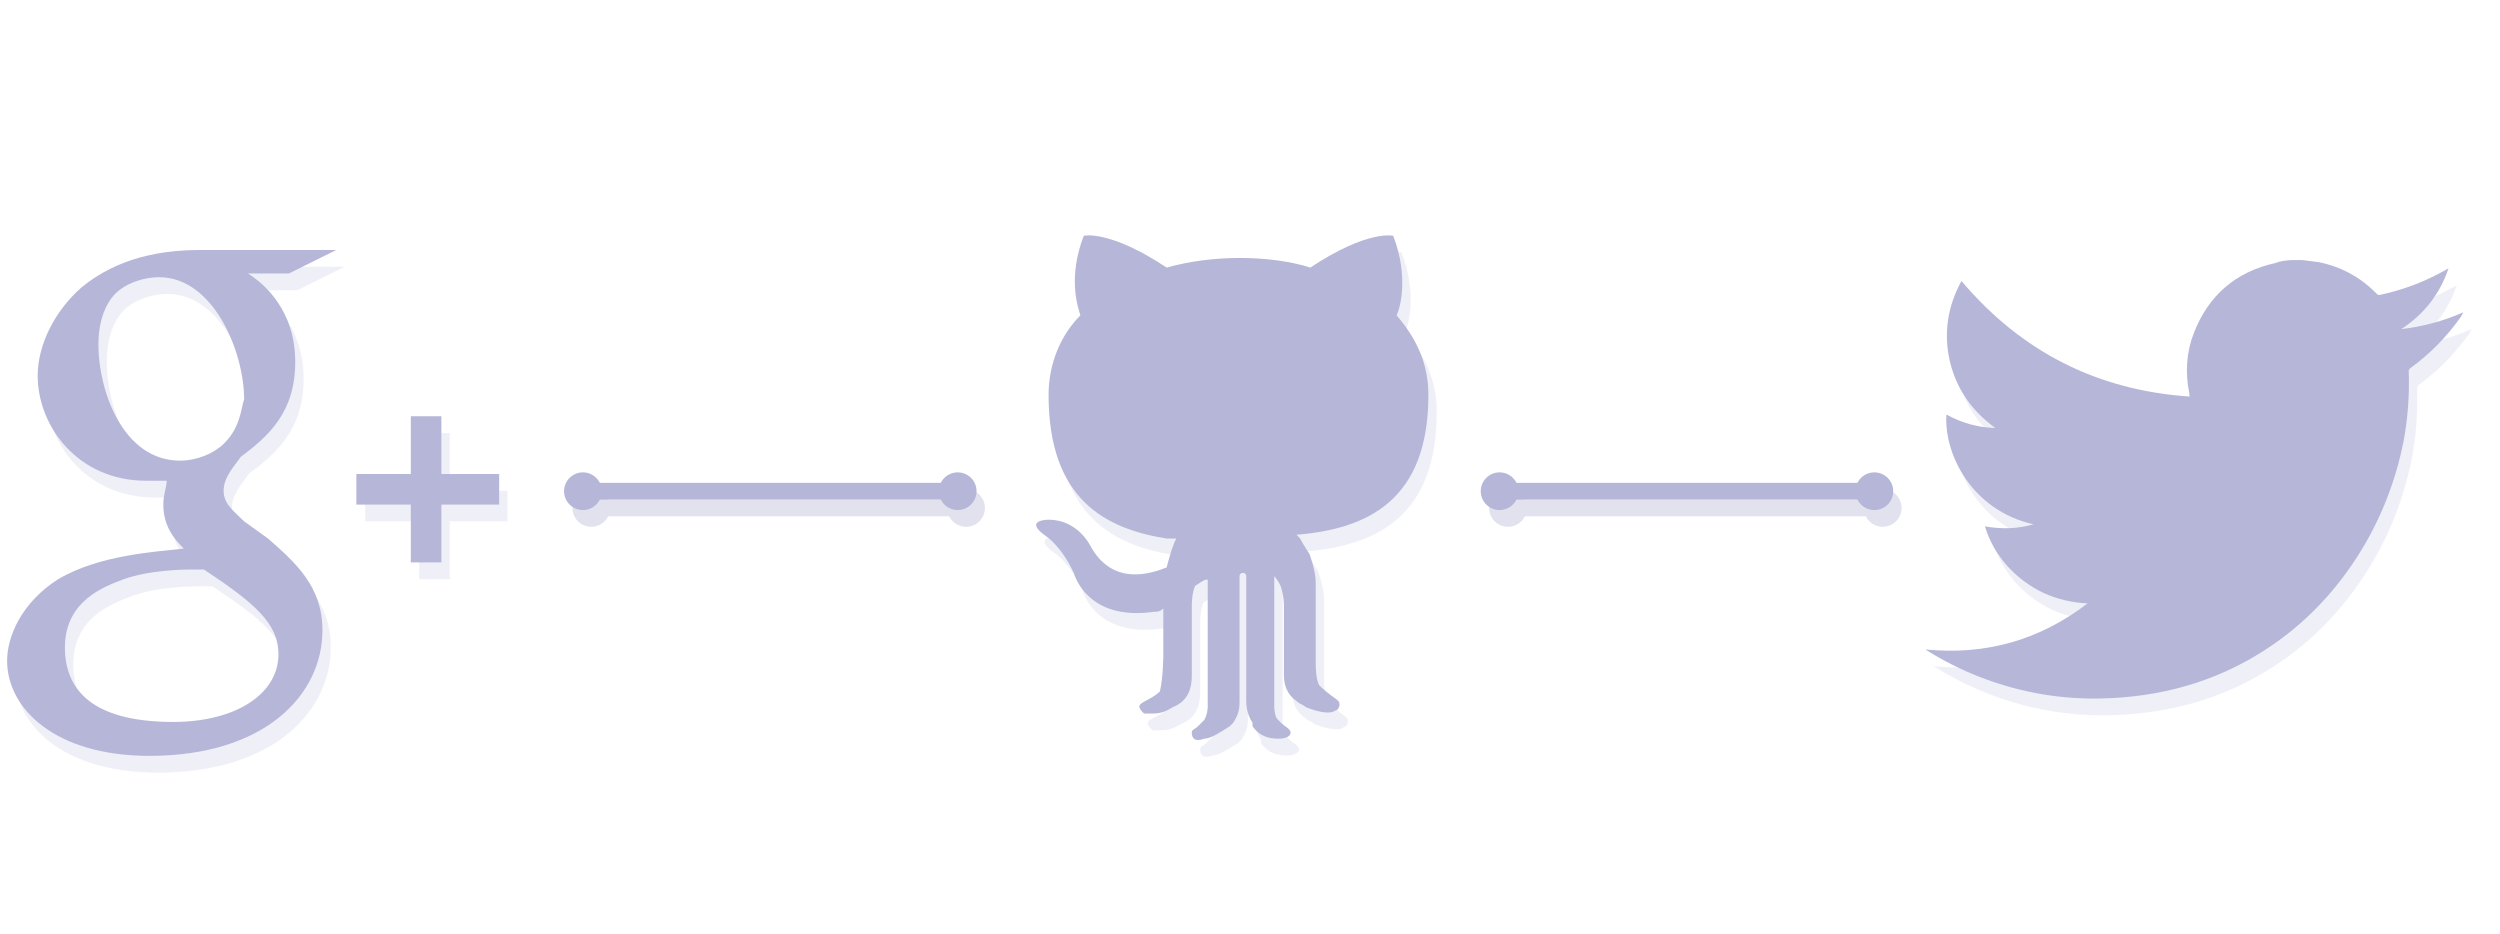
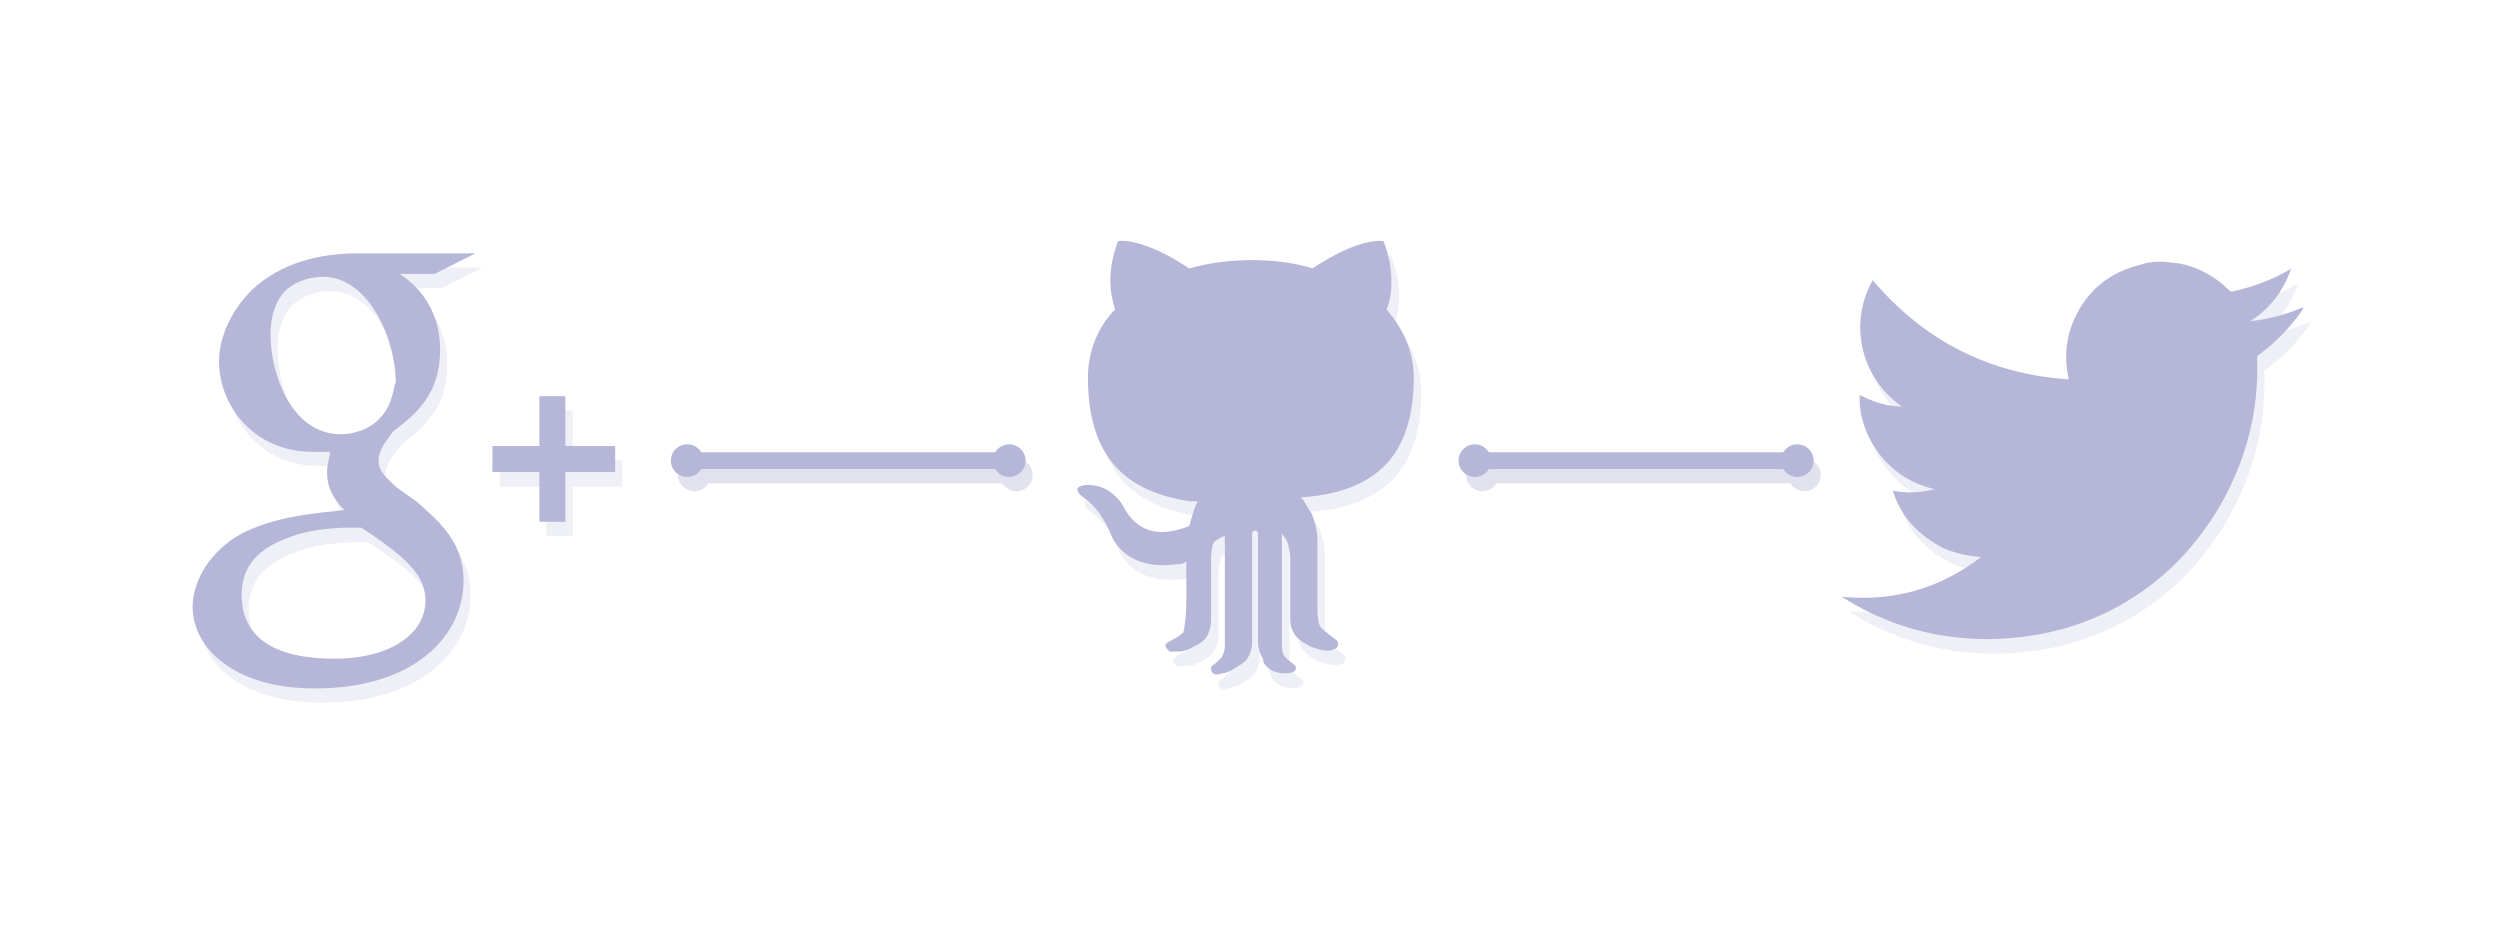
<svg xmlns="http://www.w3.org/2000/svg" version="1.1" id="Layer_1" x="0px" y="0px" viewBox="-181 169 597 223" style="enable-background:new -181 169 597 223;" xml:space="preserve">
  <style type="text/css">
	.st0{opacity:0.4;}
	.st1{fill:#D8D8EA;}
	.st2{fill:none;stroke:#B6B6D8;stroke-width:4;stroke-miterlimit:10;}
	.st3{fill:#B6B6D8;}
</style>
  <g class="st0">
    <g>
-       <path class="st1" d="M162.1,267.3c0-7.6-3-13.7-7.6-19c0.8-1.5,3-9.1-0.8-19c0,0-6.1-1.5-19.8,7.6c-4.6-1.5-10.7-2.3-16.8-2.3    s-12.2,0.8-17.5,2.3c-13.7-9.1-19.8-7.6-19.8-7.6c-3.8,9.9-1.5,16.8-0.8,19c-4.6,4.6-7.6,11.4-7.6,19c0,25.1,13.7,32,28.2,34.3    c0.8,0,1.5,0,2.3,0c-0.8,1.5-1.5,3.8-2.3,6.9c-3.8,1.5-13,4.6-18.3-5.3c0,0-3-6.1-9.9-6.1c0,0-6.1,0-0.8,3.8c0,0,3.8,2.3,6.9,9.1    c0,0,3,11.4,19,9.1c0.8,0,1.5,0,2.3-0.8l0,0c0,5.3,0,9.1,0,10.7c0,0.8,0,5.3-0.8,9.1l0,0c-1.5,1.5-3.8,2.3-4.6,3s0,1.5,0.8,2.3    c0,0,0.8,0,1.5,0c1.5,0,3,0,5.3-1.5c3.8-1.5,4.6-4.6,4.6-7.6s0-16.8,0-16.8s0-3,0.8-4.6c2.3-1.5,2.3-1.5,3-1.5l0,0v30.5    c0,0,0,1.5-0.8,3c0,0-0.8,0.8-1.5,1.5c-0.8,0.8-1.5,0.8-1.5,1.5c0,1.5,0.8,2.3,3,1.5c1.5,0,3.8-1.5,6.1-3l0.8-0.8    c1.5-2.3,1.5-3.8,1.5-5.3c0-0.8,0-29.7,0-29.7s0-0.8,0.8-0.8s0.8,0.8,0.8,0.8s0,29,0,29.7c0,0.8,0,3,1.5,5.3c0,0,0,0,0,0.8    c1.5,2.3,3.8,3,6.1,3s3-0.8,3-1.5c0-0.8-1.5-1.5-2.3-2.3l-0.8-0.8c-0.8-0.8-0.8-3-0.8-3v-31.2l0,0c0,0,0.8,0.8,1.5,2.3    c0.8,2.3,0.8,4.6,0.8,4.6s0,13.7,0,16.8c0,2.3,0.8,4.6,3,6.1c0.8,0.8,1.5,0.8,2.3,1.5c3.8,1.5,6.1,1.5,6.9,0.8    c0.8,0,1.5-1.5,0.8-2.3c-0.8-0.8-2.3-1.5-4.6-3.8c-0.8-1.5-0.8-4.6-0.8-4.6s0-18.3,0-19.8c0-3-1.5-6.9-1.5-6.9s-1.5-2.3-2.3-3.8    l-0.8-0.8C147.7,299.3,162.1,292.4,162.1,267.3z" />
+       <path class="st1" d="M158.4,262.7c0-6.5-2.6-11.8-6.5-16.3c0.7-1.3,2.6-7.8-0.7-16.3c0,0-5.2-1.3-17,6.5c-4-1.3-9.2-2-14.4-2    c-5.2,0-10.5,0.7-15,2c-11.8-7.8-17-6.5-17-6.5c-3.3,8.5-1.3,14.4-0.7,16.3c-4,4-6.5,9.8-6.5,16.3c0,21.6,11.8,27.5,24.2,29.5    c0.7,0,1.3,0,2,0c-0.7,1.3-1.3,3.3-2,5.9c-3.3,1.3-11.2,4-15.7-4.6c0,0-2.6-5.2-8.5-5.2c0,0-5.2,0-0.7,3.3c0,0,3.3,2,5.9,7.8    c0,0,2.6,9.8,16.3,7.8c0.7,0,1.3,0,2-0.7l0,0c0,4.6,0,7.8,0,9.2c0,0.7,0,4.6-0.7,7.8l0,0c-1.3,1.3-3.3,2-4,2.6    c-0.7,0.6,0,1.3,0.7,2c0,0,0.7,0,1.3,0c1.3,0,2.6,0,4.6-1.3c3.3-1.3,4-4,4-6.5c0-2.6,0-14.4,0-14.4s0-2.6,0.7-4    c2-1.3,2-1.3,2.6-1.3l0,0v26.2c0,0,0,1.3-0.7,2.6c0,0-0.7,0.7-1.3,1.3c-0.7,0.7-1.3,0.7-1.3,1.3c0,1.3,0.7,2,2.6,1.3    c1.3,0,3.3-1.3,5.2-2.6l0.7-0.7c1.3-2,1.3-3.3,1.3-4.6c0-0.7,0-25.5,0-25.5s0-0.7,0.7-0.7c0.7,0,0.7,0.7,0.7,0.7s0,24.9,0,25.5    c0,0.7,0,2.6,1.3,4.6c0,0,0,0,0,0.7c1.3,2,3.3,2.6,5.2,2.6s2.6-0.7,2.6-1.3c0-0.7-1.3-1.3-2-2l-0.7-0.7c-0.7-0.7-0.7-2.6-0.7-2.6    v-26.8l0,0c0,0,0.7,0.7,1.3,2c0.7,2,0.7,4,0.7,4s0,11.8,0,14.4c0,2,0.7,4,2.6,5.2c0.7,0.7,1.3,0.7,2,1.3c3.3,1.3,5.2,1.3,5.9,0.7    c0.7,0,1.3-1.3,0.7-2c-0.7-0.7-2-1.3-4-3.3c-0.7-1.3-0.7-4-0.7-4s0-15.7,0-17c0-2.6-1.3-5.9-1.3-5.9s-1.3-2-2-3.3l-0.7-0.7    C146,290.2,158.4,284.2,158.4,262.7z" />
    </g>
  </g>
  <g class="st0">
    <g>
-       <path id="Google_1_" class="st1" d="M-98.7,232.7h-32.4c-8.9,0-19.5,1.6-28.4,8.9c-6.5,5.7-10.5,13.8-10.5,21.1    c0,12.2,9.7,25.1,25.9,25.1c1.6,0,3.2,0,4.9,0c0,1.6-0.8,3.2-0.8,5.7c0,4.9,2.4,8.1,4.9,10.5c-7.3,0.8-20.3,1.6-30,7.3    c-8.9,5.7-12.2,13.8-12.2,19.5c0,11.3,11.3,22.7,34,22.7c27.6,0,41.3-14.6,41.3-30c0-10.5-6.5-16.2-13-21.9l-5.7-4.1    c-2.4-2.4-4.9-4.1-4.9-7.3s2.4-5.7,4.1-8.1c6.5-4.9,13-10.5,13-22.7c0-12.2-7.3-18.6-11.3-21.1h9.8L-98.7,232.7z M-112.5,329.2    c0,9.7-10.5,16.2-25.1,16.2c-17.8,0-25.9-6.5-25.9-17.8s9.7-14.6,13.8-16.2c6.5-2.4,15.4-2.4,16.2-2.4c1.6,0,2.4,0,3.2,0    C-118.2,317-112.5,321.9-112.5,329.2z M-125.5,278.9c-2.4,2.4-6.5,4.1-10.5,4.1c-13.8,0-19.5-17-19.5-27.6c0-4.1,0.8-8.1,3.2-11.3    c2.4-3.2,7.3-4.9,11.3-4.9c13,0,20.3,17.8,20.3,29.2C-121.4,270-121.4,274.9-125.5,278.9z" />
-       <rect x="-80.9" y="272.4" class="st1" width="7.3" height="34.9" />
-       <rect x="-93.8" y="286.2" class="st1" width="34" height="7.3" />
+       <path id="Google_1_" class="st1" d="M-65.8,232.9h-27.8c-7.7,0-16.8,1.4-24.4,7.7c-5.6,4.9-9,11.9-9,18.1    c0,10.5,8.3,21.6,22.3,21.6c1.4,0,2.8,0,4.2,0c0,1.4-0.7,2.8-0.7,4.9c0,4.2,2.1,7,4.2,9c-6.3,0.7-17.4,1.4-25.8,6.3    c-7.7,4.9-10.5,11.9-10.5,16.8c0,9.7,9.7,19.5,29.2,19.5c23.7,0,35.5-12.5,35.5-25.8c0-9-5.6-13.9-11.2-18.8l-4.9-3.5    c-2.1-2.1-4.2-3.5-4.2-6.3c0-2.8,2.1-4.9,3.5-7c5.6-4.2,11.2-9,11.2-19.5c0-10.5-6.3-16-9.7-18.1h8.4L-65.8,232.9z M-77.7,315.9    c0,8.3-9,13.9-21.6,13.9c-15.3,0-22.3-5.6-22.3-15.3s8.3-12.5,11.9-13.9c5.6-2.1,13.2-2.1,13.9-2.1c1.4,0,2.1,0,2.8,0    C-82.6,305.4-77.7,309.6-77.7,315.9z M-88.9,272.6c-2.1,2.1-5.6,3.5-9,3.5c-11.9,0-16.8-14.6-16.8-23.7c0-3.5,0.7-7,2.8-9.7    s6.3-4.2,9.7-4.2c11.2,0,17.4,15.3,17.4,25.1C-85.3,265-85.3,269.2-88.9,272.6z" />
+       <rect x="-50.5" y="267" class="st1" width="6.3" height="30" />
+       <rect x="-61.6" y="278.9" class="st1" width="29.2" height="6.3" />
    </g>
  </g>
  <g class="st0">
-     <path class="st1" d="M368.2,235.1c0.9,0,1.7,0,2.6,0c1.3,0.2,2.6,0.3,3.9,0.5c5.4,1.1,10,3.6,13.8,7.5c0.3,0.3,0.5,0.4,0.9,0.3   c4.6-1,9-2.5,13.3-4.7c1-0.5,1.9-1,3-1.6c-2.1,6.2-5.9,11-11.3,14.5c5.1-0.6,10-1.9,14.8-4c-0.1,0.2-0.1,0.2-0.1,0.3   c-0.1,0.2-0.3,0.4-0.4,0.7c-3.4,4.8-7.4,8.9-12.1,12.3c-0.3,0.2-0.4,0.5-0.4,0.8c0.2,5.6-0.2,11.1-1.2,16.5   c-1.8,9.2-5.1,17.9-10,26c-5.9,9.7-13.5,17.8-23.1,24c-11.9,7.7-25.1,11.3-39.2,11.6c-5.2,0.1-10.4-0.3-15.6-1.3   c-9.3-1.8-18-5.2-26-10.2c-0.1-0.1-0.2-0.1-0.3-0.2c14.4,1.4,27.2-2.2,38.7-11c-3.7-0.2-7.2-1-10.5-2.5c-3.3-1.6-6.2-3.7-8.7-6.5   c-2.4-2.7-4.2-5.8-5.3-9.4c4,0.7,7.8,0.6,11.6-0.5c-14.7-3.3-21.4-16.7-20.8-26.2c3.7,2,7.5,3.1,11.7,3.2c-5.6-4-9.3-9.3-10.9-16   c-1.5-6.7-0.5-13.1,2.8-19.1c14.3,16.9,32.4,26.1,54.5,27.6c-0.1-0.4-0.1-0.6-0.1-0.8c-1-4.9-0.7-9.8,1.1-14.4   c3.5-9,10-14.6,19.5-16.7C365.6,235.3,366.9,235.2,368.2,235.1z" />
+     <path class="st1" d="M335.5,235c0.8,0,1.5,0,2.2,0c1.1,0.2,2.2,0.3,3.4,0.4c4.6,0.9,8.6,3.1,11.9,6.4c0.3,0.3,0.4,0.3,0.8,0.3   c4-0.9,7.7-2.1,11.4-4c0.9-0.4,1.6-0.9,2.6-1.4c-1.8,5.3-5.1,9.5-9.7,12.5c4.4-0.5,8.6-1.6,12.7-3.4c-0.1,0.2-0.1,0.2-0.1,0.3   c-0.1,0.2-0.3,0.3-0.3,0.6c-2.9,4.1-6.4,7.7-10.4,10.6c-0.3,0.2-0.3,0.4-0.3,0.7c0.2,4.8-0.2,9.5-1,14.2   c-1.5,7.9-4.4,15.4-8.6,22.3c-5.1,8.3-11.6,15.3-19.9,20.6c-10.2,6.6-21.6,9.7-33.7,10c-4.5,0.1-8.9-0.3-13.4-1.1   c-8-1.5-15.5-4.5-22.3-8.8c-0.1-0.1-0.2-0.1-0.3-0.2c12.4,1.2,23.4-1.9,33.3-9.5c-3.2-0.2-6.2-0.9-9-2.1c-2.8-1.4-5.3-3.2-7.5-5.6   c-2.1-2.3-3.6-5-4.6-8.1c3.4,0.6,6.7,0.5,10-0.4c-12.6-2.8-18.4-14.4-17.9-22.5c3.2,1.7,6.4,2.7,10.1,2.8c-4.8-3.4-8-8-9.4-13.8   c-1.3-5.8-0.4-11.3,2.4-16.4c12.3,14.5,27.8,22.4,46.8,23.7c-0.1-0.3-0.1-0.5-0.1-0.7c-0.9-4.2-0.6-8.4,0.9-12.4   c3-7.7,8.6-12.5,16.8-14.4C333.3,235.2,334.4,235.1,335.5,235z" />
  </g>
  <g class="st0">
    <g>
-       <line class="st2" x1="-40" y1="290.3" x2="50" y2="290.3" />
+       <line class="st2" x1="-15.4" y1="282.4" x2="62" y2="282.4" />
      <g>
-         <circle class="st3" cx="-39.8" cy="290.3" r="4.5" />
+         <circle class="st3" cx="-15.2" cy="282.4" r="3.9" />
      </g>
      <g>
-         <circle class="st3" cx="49.7" cy="290.3" r="4.5" />
+         <circle class="st3" cx="61.7" cy="282.4" r="3.9" />
      </g>
    </g>
  </g>
  <g class="st0">
    <g>
-       <line class="st2" x1="178.9" y1="290.3" x2="268.9" y2="290.3" />
+       <line class="st2" x1="172.8" y1="282.4" x2="250.2" y2="282.4" />
      <g>
-         <circle class="st3" cx="179.1" cy="290.3" r="4.5" />
+         <circle class="st3" cx="173" cy="282.4" r="3.9" />
      </g>
      <g>
-         <circle class="st3" cx="268.6" cy="290.3" r="4.5" />
+         <circle class="st3" cx="249.9" cy="282.4" r="3.9" />
      </g>
    </g>
  </g>
  <g>
    <g>
-       <path class="st3" d="M160.1,263.3c0-7.6-3-13.7-7.6-19c0.8-1.5,3-9.1-0.8-19c0,0-6.1-1.5-19.8,7.6c-4.6-1.5-10.7-2.3-16.8-2.3    s-12.2,0.8-17.5,2.3c-13.7-9.1-19.8-7.6-19.8-7.6c-3.8,9.9-1.5,16.8-0.8,19c-4.6,4.6-7.6,11.4-7.6,19c0,25.1,13.7,32,28.2,34.3    c0.8,0,1.5,0,2.3,0c-0.8,1.5-1.5,3.8-2.3,6.9c-3.8,1.5-13,4.6-18.3-5.3c0,0-3-6.1-9.9-6.1c0,0-6.1,0-0.8,3.8c0,0,3.8,2.3,6.9,9.1    c0,0,3,11.4,19,9.1c0.8,0,1.5,0,2.3-0.8l0,0c0,5.3,0,9.1,0,10.7c0,0.8,0,5.3-0.8,9.1l0,0c-1.5,1.5-3.8,2.3-4.6,3s0,1.5,0.8,2.3    c0,0,0.8,0,1.5,0c1.5,0,3,0,5.3-1.5c3.8-1.5,4.6-4.6,4.6-7.6s0-16.8,0-16.8s0-3,0.8-4.6c2.3-1.5,2.3-1.5,3-1.5l0,0v30.5    c0,0,0,1.5-0.8,3c0,0-0.8,0.8-1.5,1.5c-0.8,0.8-1.5,0.8-1.5,1.5c0,1.5,0.8,2.3,3,1.5c1.5,0,3.8-1.5,6.1-3l0.8-0.8    c1.5-2.3,1.5-3.8,1.5-5.3c0-0.8,0-29.7,0-29.7s0-0.8,0.8-0.8s0.8,0.8,0.8,0.8s0,29,0,29.7c0,0.8,0,3,1.5,5.3c0,0,0,0,0,0.8    c1.5,2.3,3.8,3,6.1,3s3-0.8,3-1.5c0-0.8-1.5-1.5-2.3-2.3l-0.8-0.8c-0.8-0.8-0.8-3-0.8-3v-31.2l0,0c0,0,0.8,0.8,1.5,2.3    c0.8,2.3,0.8,4.6,0.8,4.6s0,13.7,0,16.8c0,2.3,0.8,4.6,3,6.1c0.8,0.8,1.5,0.8,2.3,1.5c3.8,1.5,6.1,1.5,6.9,0.8    c0.8,0,1.5-1.5,0.8-2.3c-0.8-0.8-2.3-1.5-4.6-3.8c-0.8-1.5-0.8-4.6-0.8-4.6s0-18.3,0-19.8c0-3-1.5-6.9-1.5-6.9s-1.5-2.3-2.3-3.8    l-0.8-0.8C145.7,295.3,160.1,288.4,160.1,263.3z" />
+       <path class="st3" d="M156.6,259.2c0-6.5-2.6-11.8-6.5-16.3c0.7-1.3,2.6-7.8-0.7-16.3c0,0-5.2-1.3-17,6.5c-4-1.3-9.2-2-14.4-2    c-5.2,0-10.5,0.7-15,2c-11.8-7.8-17-6.5-17-6.5c-3.3,8.5-1.3,14.4-0.7,16.3c-4,4-6.5,9.8-6.5,16.3c0,21.6,11.8,27.5,24.2,29.5    c0.7,0,1.3,0,2,0c-0.7,1.3-1.3,3.3-2,5.9c-3.3,1.3-11.2,4-15.7-4.6c0,0-2.6-5.2-8.5-5.2c0,0-5.2,0-0.7,3.3c0,0,3.3,2,5.9,7.8    c0,0,2.6,9.8,16.3,7.8c0.7,0,1.3,0,2-0.7l0,0c0,4.6,0,7.8,0,9.2c0,0.7,0,4.6-0.7,7.8l0,0c-1.3,1.3-3.3,2-4,2.6    c-0.7,0.6,0,1.3,0.7,2c0,0,0.7,0,1.3,0c1.3,0,2.6,0,4.6-1.3c3.3-1.3,4-4,4-6.5c0-2.6,0-14.4,0-14.4s0-2.6,0.7-4    c2-1.3,2-1.3,2.6-1.3l0,0v26.2c0,0,0,1.3-0.7,2.6c0,0-0.7,0.7-1.3,1.3c-0.7,0.7-1.3,0.7-1.3,1.3c0,1.3,0.7,2,2.6,1.3    c1.3,0,3.3-1.3,5.2-2.6l0.7-0.7c1.3-2,1.3-3.3,1.3-4.6c0-0.7,0-25.5,0-25.5s0-0.7,0.7-0.7c0.7,0,0.7,0.7,0.7,0.7s0,24.9,0,25.5    c0,0.7,0,2.6,1.3,4.6c0,0,0,0,0,0.7c1.3,2,3.3,2.6,5.2,2.6s2.6-0.7,2.6-1.3c0-0.7-1.3-1.3-2-2l-0.7-0.7c-0.7-0.7-0.7-2.6-0.7-2.6    v-26.8l0,0c0,0,0.7,0.7,1.3,2c0.7,2,0.7,4,0.7,4s0,11.8,0,14.4c0,2,0.7,4,2.6,5.2c0.7,0.7,1.3,0.7,2,1.3c3.3,1.3,5.2,1.3,5.9,0.7    c0.7,0,1.3-1.3,0.7-2c-0.7-0.7-2-1.3-4-3.3c-0.7-1.3-0.7-4-0.7-4s0-15.7,0-17c0-2.6-1.3-5.9-1.3-5.9s-1.3-2-2-3.3l-0.7-0.7    C144.3,286.7,156.6,280.8,156.6,259.2z" />
    </g>
  </g>
  <g>
    <g>
-       <path id="Google_24_" class="st3" d="M-100.7,228.7h-32.4c-8.9,0-19.5,1.6-28.4,8.9c-6.5,5.7-10.5,13.8-10.5,21.1    c0,12.2,9.7,25.1,25.9,25.1c1.6,0,3.2,0,4.9,0c0,1.6-0.8,3.2-0.8,5.7c0,4.9,2.4,8.1,4.9,10.5c-7.3,0.8-20.3,1.6-30,7.3    c-8.9,5.7-12.2,13.8-12.2,19.5c0,11.3,11.3,22.7,34,22.7c27.6,0,41.3-14.6,41.3-30c0-10.5-6.5-16.2-13-21.9l-5.7-4.1    c-2.4-2.4-4.9-4.1-4.9-7.3s2.4-5.7,4.1-8.1c6.5-4.9,13-10.5,13-22.7s-7.3-18.6-11.3-21.1h9.8L-100.7,228.7z M-114.5,325.2    c0,9.7-10.5,16.2-25.1,16.2c-17.8,0-25.9-6.5-25.9-17.8s9.7-14.6,13.8-16.2c6.5-2.4,15.4-2.4,16.2-2.4c1.6,0,2.4,0,3.2,0    C-120.2,313-114.5,317.9-114.5,325.2z M-127.5,274.9c-2.4,2.4-6.5,4.1-10.5,4.1c-13.8,0-19.5-17-19.5-27.6c0-4.1,0.8-8.1,3.2-11.3    c2.4-3.2,7.3-4.9,11.3-4.9c13,0,20.3,17.8,20.3,29.2C-123.4,266-123.4,270.9-127.5,274.9z" />
-       <polygon class="st3" points="-75.6,282.2 -75.6,268.4 -82.9,268.4 -82.9,282.2 -95.9,282.2 -95.9,289.5 -82.9,289.5 -82.9,303.3     -75.6,303.3 -75.6,289.5 -61.8,289.5 -61.8,282.2   " />
+       <path id="Google_24_" class="st3" d="M-67.5,229.5h-27.8c-7.7,0-16.8,1.4-24.4,7.7c-5.6,4.9-9,11.9-9,18.1    c0,10.5,8.3,21.6,22.3,21.6c1.4,0,2.8,0,4.2,0c0,1.4-0.7,2.8-0.7,4.9c0,4.2,2.1,7,4.2,9c-6.3,0.7-17.4,1.4-25.8,6.3    c-7.7,4.9-10.5,11.9-10.5,16.8c0,9.7,9.7,19.5,29.2,19.5c23.7,0,35.5-12.5,35.5-25.8c0-9-5.6-13.9-11.2-18.8l-4.9-3.5    c-2.1-2.1-4.2-3.5-4.2-6.3c0-2.8,2.1-4.9,3.5-7c5.6-4.2,11.2-9,11.2-19.5s-6.3-16-9.7-18.1h8.4L-67.5,229.5z M-79.4,312.4    c0,8.3-9,13.9-21.6,13.9c-15.3,0-22.3-5.6-22.3-15.3s8.3-12.5,11.9-13.9c5.6-2.1,13.2-2.1,13.9-2.1c1.4,0,2.1,0,2.8,0    C-84.3,301.9-79.4,306.2-79.4,312.4z M-90.6,269.2c-2.1,2.1-5.6,3.5-9,3.5c-11.9,0-16.8-14.6-16.8-23.7c0-3.5,0.7-7,2.8-9.7    c2.1-2.8,6.3-4.2,9.7-4.2c11.2,0,17.4,15.3,17.4,25.1C-87.1,261.5-87.1,265.8-90.6,269.2z" />
+       <polygon class="st3" points="-46,275.5 -46,263.6 -52.2,263.6 -52.2,275.5 -63.4,275.5 -63.4,281.7 -52.2,281.7 -52.2,293.6     -46,293.6 -46,281.7 -34.1,281.7 -34.1,275.5   " />
    </g>
  </g>
  <g>
-     <path class="st3" d="M366.2,231.1c0.9,0,1.7,0,2.6,0c1.3,0.2,2.6,0.3,3.9,0.5c5.4,1.1,10,3.6,13.8,7.5c0.3,0.3,0.5,0.4,0.9,0.3   c4.6-1,9-2.5,13.3-4.7c1-0.5,1.9-1,3-1.6c-2.1,6.2-5.9,11-11.3,14.5c5.1-0.6,10-1.9,14.8-4c-0.1,0.2-0.1,0.2-0.1,0.3   c-0.1,0.2-0.3,0.4-0.4,0.7c-3.4,4.8-7.4,8.9-12.1,12.3c-0.3,0.2-0.4,0.5-0.4,0.8c0.2,5.6-0.2,11.1-1.2,16.5   c-1.8,9.2-5.1,17.9-10,26c-5.9,9.7-13.5,17.8-23.1,24c-11.9,7.7-25.1,11.3-39.2,11.6c-5.2,0.1-10.4-0.3-15.6-1.3   c-9.3-1.8-18-5.2-26-10.2c-0.1-0.1-0.2-0.1-0.3-0.2c14.4,1.4,27.2-2.2,38.7-11c-3.7-0.2-7.2-1-10.5-2.5c-3.3-1.6-6.2-3.7-8.7-6.5   c-2.4-2.7-4.2-5.8-5.3-9.4c4,0.7,7.8,0.6,11.6-0.5c-14.7-3.3-21.4-16.7-20.8-26.2c3.7,2,7.5,3.1,11.7,3.2c-5.6-4-9.3-9.3-10.9-16   c-1.5-6.7-0.5-13.1,2.8-19.1c14.3,16.9,32.4,26.1,54.5,27.6c-0.1-0.4-0.1-0.6-0.1-0.8c-1-4.9-0.7-9.8,1.1-14.4   c3.5-9,10-14.6,19.5-16.7C363.6,231.3,364.9,231.2,366.2,231.1z" />
+     <path class="st3" d="M333.8,231.5c0.8,0,1.5,0,2.2,0c1.1,0.2,2.2,0.3,3.4,0.4c4.6,0.9,8.6,3.1,11.9,6.4c0.3,0.3,0.4,0.3,0.8,0.3   c4-0.9,7.7-2.1,11.4-4c0.9-0.4,1.6-0.9,2.6-1.4c-1.8,5.3-5.1,9.5-9.7,12.5c4.4-0.5,8.6-1.6,12.7-3.4c-0.1,0.2-0.1,0.2-0.1,0.3   c-0.1,0.2-0.3,0.3-0.3,0.6c-2.9,4.1-6.4,7.7-10.4,10.6c-0.3,0.2-0.3,0.4-0.3,0.7c0.2,4.8-0.2,9.5-1,14.2   c-1.5,7.9-4.4,15.4-8.6,22.3c-5.1,8.3-11.6,15.3-19.9,20.6c-10.2,6.6-21.6,9.7-33.7,10c-4.5,0.1-8.9-0.3-13.4-1.1   c-8-1.5-15.5-4.5-22.3-8.8c-0.1-0.1-0.2-0.1-0.3-0.2c12.4,1.2,23.4-1.9,33.3-9.5c-3.2-0.2-6.2-0.9-9-2.1c-2.8-1.4-5.3-3.2-7.5-5.6   c-2.1-2.3-3.6-5-4.6-8.1c3.4,0.6,6.7,0.5,10-0.4c-12.6-2.8-18.4-14.4-17.9-22.5c3.2,1.7,6.4,2.7,10.1,2.8c-4.8-3.4-8-8-9.4-13.8   c-1.3-5.8-0.4-11.3,2.4-16.4c12.3,14.5,27.8,22.4,46.8,23.7c-0.1-0.3-0.1-0.5-0.1-0.7c-0.9-4.2-0.6-8.4,0.9-12.4   c3-7.7,8.6-12.5,16.8-14.4C331.6,231.7,332.7,231.6,333.8,231.5z" />
  </g>
  <g>
    <g>
-       <line class="st2" x1="-42" y1="286.3" x2="48" y2="286.3" />
+       <line class="st2" x1="-17.1" y1="279" x2="60.3" y2="279" />
      <g>
-         <circle class="st3" cx="-41.8" cy="286.3" r="4.5" />
+         <circle class="st3" cx="-16.9" cy="279" r="3.9" />
      </g>
      <g>
-         <circle class="st3" cx="47.7" cy="286.3" r="4.5" />
+         <circle class="st3" cx="60" cy="279" r="3.9" />
      </g>
    </g>
  </g>
  <g>
    <g>
-       <line class="st2" x1="176.9" y1="286.3" x2="266.9" y2="286.3" />
+       <line class="st2" x1="171.1" y1="279" x2="248.4" y2="279" />
      <g>
-         <circle class="st3" cx="177.1" cy="286.3" r="4.5" />
+         <circle class="st3" cx="171.2" cy="279" r="3.9" />
      </g>
      <g>
-         <circle class="st3" cx="266.6" cy="286.3" r="4.5" />
+         <circle class="st3" cx="248.2" cy="279" r="3.9" />
      </g>
    </g>
  </g>
</svg>
